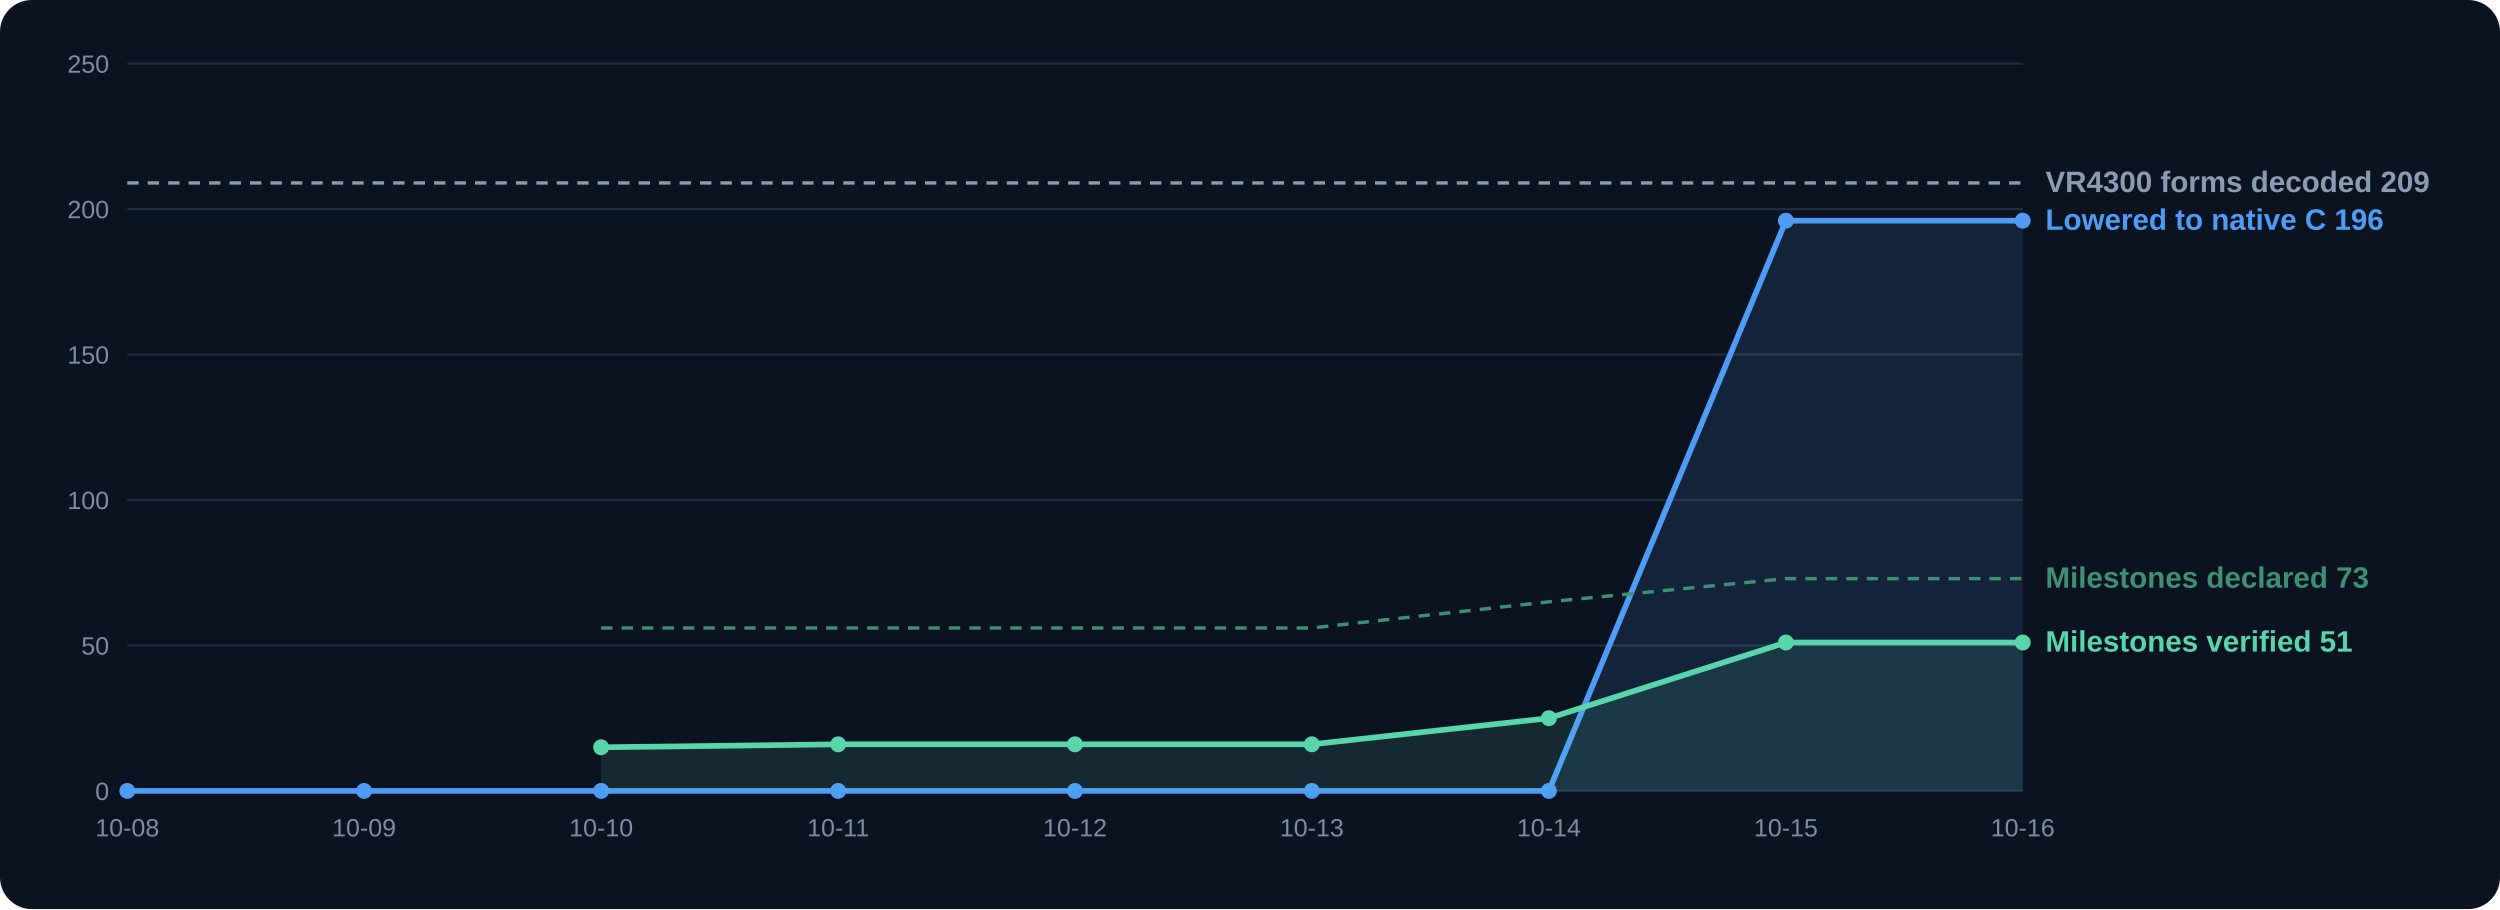
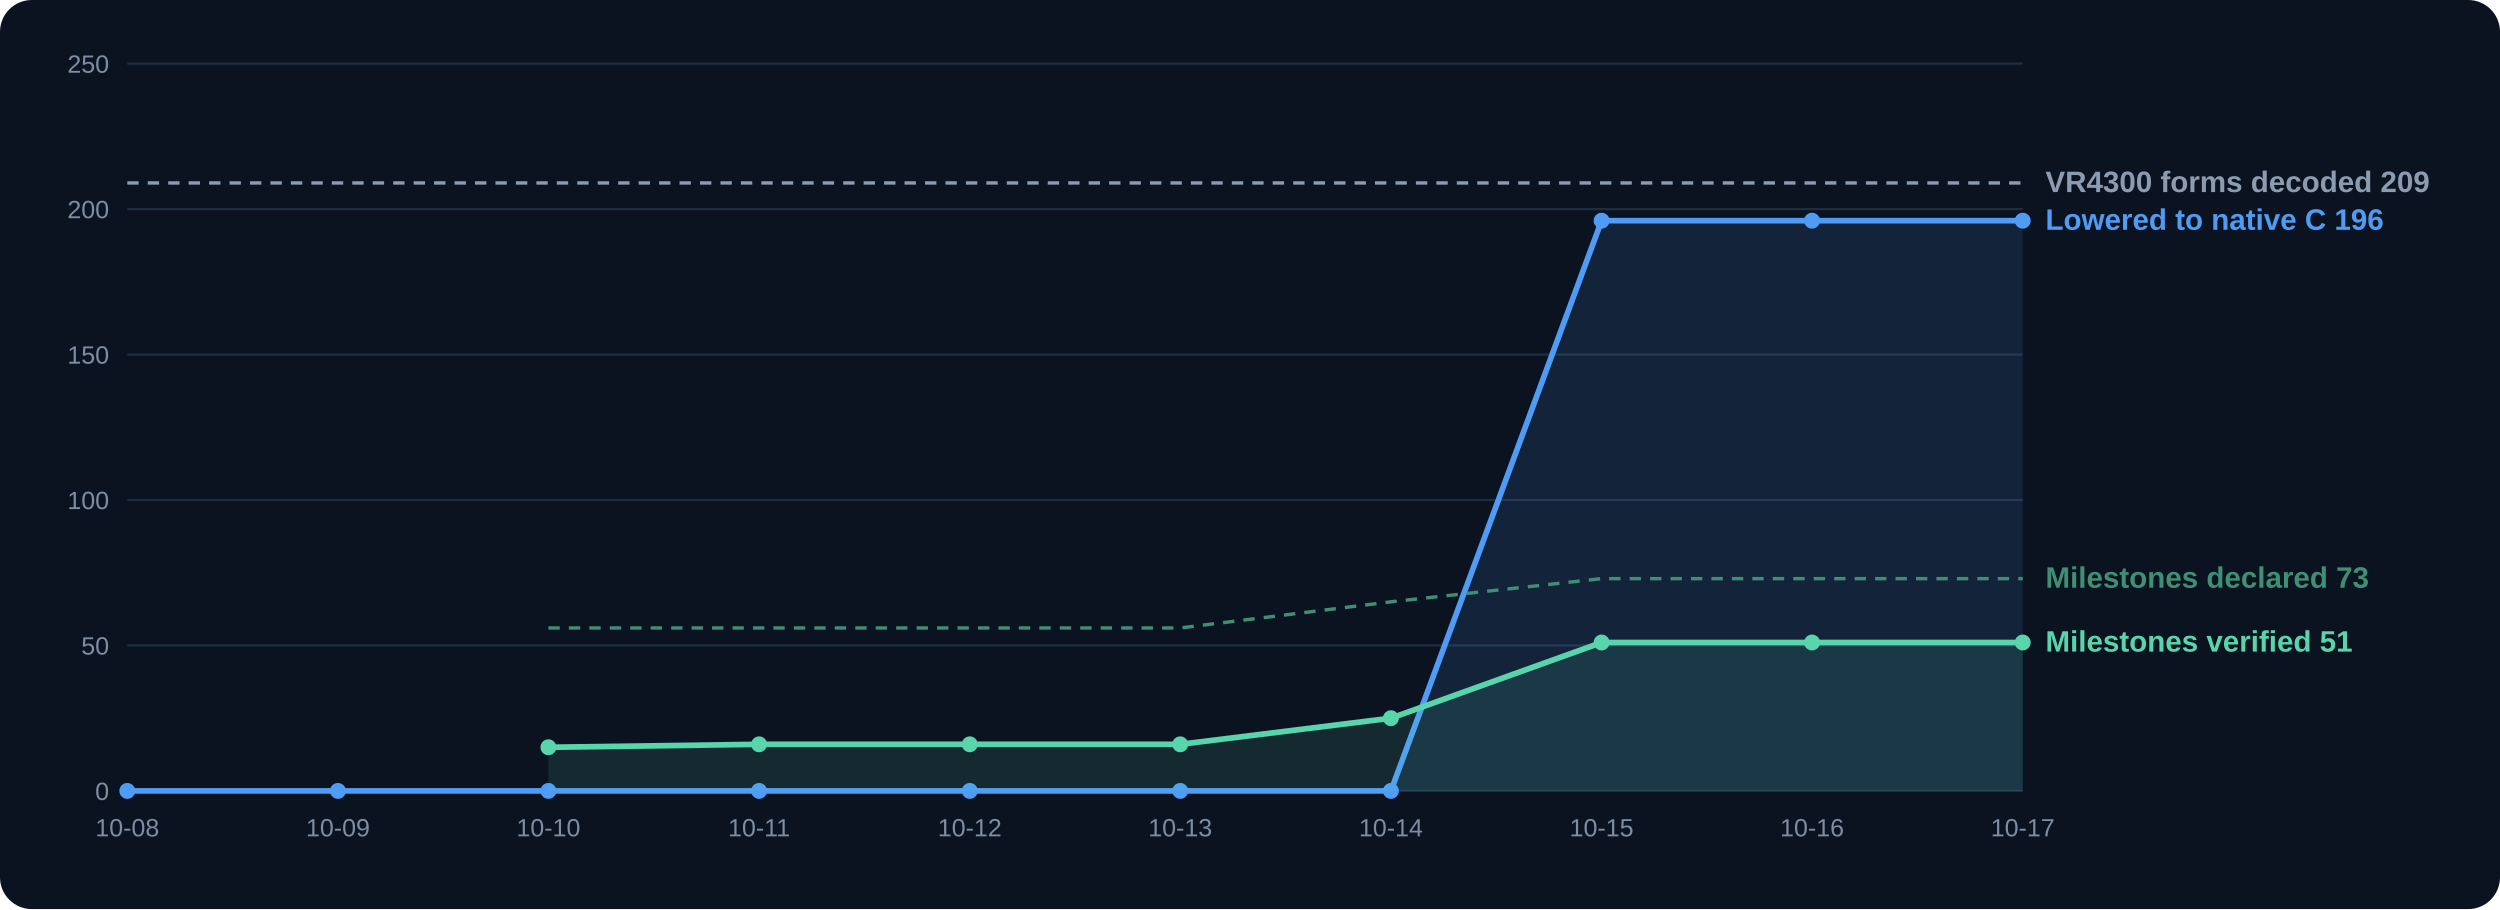
<svg xmlns="http://www.w3.org/2000/svg" viewBox="0 0 1100 400" width="1100" height="400" role="img" aria-labelledby="t d">
  <rect width="1100" height="400" rx="14" fill="#0b1320" />
  <line x1="56" x2="890" y1="348.0" y2="348.0" stroke="#1f2d40" />
  <text x="48" y="352.0" fill="#7d8da3" font-size="11" font-family="Segoe UI,Arial,sans-serif" text-anchor="end">0</text>
  <line x1="56" x2="890" y1="284.0" y2="284.0" stroke="#1f2d40" />
  <text x="48" y="288.0" fill="#7d8da3" font-size="11" font-family="Segoe UI,Arial,sans-serif" text-anchor="end">50</text>
  <line x1="56" x2="890" y1="220.0" y2="220.0" stroke="#1f2d40" />
  <text x="48" y="224.0" fill="#7d8da3" font-size="11" font-family="Segoe UI,Arial,sans-serif" text-anchor="end">100</text>
  <line x1="56" x2="890" y1="156.0" y2="156.0" stroke="#1f2d40" />
  <text x="48" y="160.0" fill="#7d8da3" font-size="11" font-family="Segoe UI,Arial,sans-serif" text-anchor="end">150</text>
  <line x1="56" x2="890" y1="92.0" y2="92.0" stroke="#1f2d40" />
  <text x="48" y="96.0" fill="#7d8da3" font-size="11" font-family="Segoe UI,Arial,sans-serif" text-anchor="end">200</text>
  <line x1="56" x2="890" y1="28.0" y2="28.0" stroke="#1f2d40" />
  <text x="48" y="32.0" fill="#7d8da3" font-size="11" font-family="Segoe UI,Arial,sans-serif" text-anchor="end">250</text>
  <text x="56.0" y="368" fill="#7d8da3" font-size="11" font-family="Segoe UI,Arial,sans-serif" text-anchor="middle">10-08</text>
-   <text x="160.2" y="368" fill="#7d8da3" font-size="11" font-family="Segoe UI,Arial,sans-serif" text-anchor="middle">10-09</text>
-   <text x="264.5" y="368" fill="#7d8da3" font-size="11" font-family="Segoe UI,Arial,sans-serif" text-anchor="middle">10-10</text>
-   <text x="368.8" y="368" fill="#7d8da3" font-size="11" font-family="Segoe UI,Arial,sans-serif" text-anchor="middle">10-11</text>
-   <text x="473.0" y="368" fill="#7d8da3" font-size="11" font-family="Segoe UI,Arial,sans-serif" text-anchor="middle">10-12</text>
-   <text x="577.2" y="368" fill="#7d8da3" font-size="11" font-family="Segoe UI,Arial,sans-serif" text-anchor="middle">10-13</text>
-   <text x="681.5" y="368" fill="#7d8da3" font-size="11" font-family="Segoe UI,Arial,sans-serif" text-anchor="middle">10-14</text>
-   <text x="785.8" y="368" fill="#7d8da3" font-size="11" font-family="Segoe UI,Arial,sans-serif" text-anchor="middle">10-15</text>
-   <text x="890.0" y="368" fill="#7d8da3" font-size="11" font-family="Segoe UI,Arial,sans-serif" text-anchor="middle">10-16</text>
-   <path d="M56.0,80.5 L160.2,80.5 L264.5,80.5 L368.8,80.5 L473.0,80.5 L577.2,80.5 L681.5,80.5 L785.8,80.5 L890.0,80.5" fill="none" stroke="#8b9bb0" stroke-width="1.5" stroke-dasharray="5 4" />
-   <path d="M56.0,348.0 L160.2,348.0 L264.5,348.0 L368.8,348.0 L473.0,348.0 L577.2,348.0 L681.5,348.0 L785.8,97.1 L890.0,97.1 L890.0,348.0 L56.0,348.0 Z" fill="#4f9cf7" fill-opacity="0.12" />
-   <path d="M56.0,348.0 L160.2,348.0 L264.5,348.0 L368.8,348.0 L473.0,348.0 L577.2,348.0 L681.5,348.0 L785.8,97.1 L890.0,97.1" fill="none" stroke="#4f9cf7" stroke-width="2.5" />
+   <text x="148.7" y="368" fill="#7d8da3" font-size="11" font-family="Segoe UI,Arial,sans-serif" text-anchor="middle">10-09</text>
+   <text x="241.3" y="368" fill="#7d8da3" font-size="11" font-family="Segoe UI,Arial,sans-serif" text-anchor="middle">10-10</text>
+   <text x="334.0" y="368" fill="#7d8da3" font-size="11" font-family="Segoe UI,Arial,sans-serif" text-anchor="middle">10-11</text>
+   <text x="426.7" y="368" fill="#7d8da3" font-size="11" font-family="Segoe UI,Arial,sans-serif" text-anchor="middle">10-12</text>
+   <text x="519.3" y="368" fill="#7d8da3" font-size="11" font-family="Segoe UI,Arial,sans-serif" text-anchor="middle">10-13</text>
+   <text x="612.0" y="368" fill="#7d8da3" font-size="11" font-family="Segoe UI,Arial,sans-serif" text-anchor="middle">10-14</text>
+   <text x="704.7" y="368" fill="#7d8da3" font-size="11" font-family="Segoe UI,Arial,sans-serif" text-anchor="middle">10-15</text>
+   <text x="797.3" y="368" fill="#7d8da3" font-size="11" font-family="Segoe UI,Arial,sans-serif" text-anchor="middle">10-16</text>
+   <text x="890.0" y="368" fill="#7d8da3" font-size="11" font-family="Segoe UI,Arial,sans-serif" text-anchor="middle">10-17</text>
+   <path d="M56.0,80.5 L148.7,80.5 L241.3,80.5 L334.0,80.5 L426.7,80.5 L519.3,80.5 L612.0,80.5 L704.7,80.5 L797.3,80.5 L890.0,80.5" fill="none" stroke="#8b9bb0" stroke-width="1.5" stroke-dasharray="5 4" />
+   <path d="M56.0,348.0 L148.7,348.0 L241.3,348.0 L334.0,348.0 L426.7,348.0 L519.3,348.0 L612.0,348.0 L704.7,97.1 L797.3,97.1 L890.0,97.1 L890.0,348.0 L56.0,348.0 Z" fill="#4f9cf7" fill-opacity="0.12" />
+   <path d="M56.0,348.0 L148.7,348.0 L241.3,348.0 L334.0,348.0 L426.7,348.0 L519.3,348.0 L612.0,348.0 L704.7,97.1 L797.3,97.1 L890.0,97.1" fill="none" stroke="#4f9cf7" stroke-width="2.5" />
  <circle cx="56.0" cy="348.0" r="3.5" fill="#4f9cf7" />
-   <circle cx="160.2" cy="348.0" r="3.5" fill="#4f9cf7" />
-   <circle cx="264.5" cy="348.0" r="3.5" fill="#4f9cf7" />
-   <circle cx="368.8" cy="348.0" r="3.5" fill="#4f9cf7" />
-   <circle cx="473.0" cy="348.0" r="3.5" fill="#4f9cf7" />
-   <circle cx="577.2" cy="348.0" r="3.5" fill="#4f9cf7" />
-   <circle cx="681.5" cy="348.0" r="3.5" fill="#4f9cf7" />
-   <circle cx="785.8" cy="97.1" r="3.5" fill="#4f9cf7" />
+   <circle cx="148.7" cy="348.0" r="3.5" fill="#4f9cf7" />
+   <circle cx="241.3" cy="348.0" r="3.5" fill="#4f9cf7" />
+   <circle cx="334.0" cy="348.0" r="3.5" fill="#4f9cf7" />
+   <circle cx="426.7" cy="348.0" r="3.5" fill="#4f9cf7" />
+   <circle cx="519.3" cy="348.0" r="3.5" fill="#4f9cf7" />
+   <circle cx="612.0" cy="348.0" r="3.5" fill="#4f9cf7" />
+   <circle cx="704.7" cy="97.1" r="3.5" fill="#4f9cf7" />
+   <circle cx="797.3" cy="97.1" r="3.5" fill="#4f9cf7" />
  <circle cx="890.0" cy="97.1" r="3.5" fill="#4f9cf7" />
-   <path d="M264.5,276.3 L368.8,276.3 L473.0,276.3 L577.2,276.3 L681.5,264.8 L785.8,254.6 L890.0,254.6" fill="none" stroke="#3f8f74" stroke-width="1.5" stroke-dasharray="5 4" />
-   <path d="M264.5,328.8 L368.8,327.5 L473.0,327.5 L577.2,327.5 L681.5,316.0 L785.8,282.7 L890.0,282.7 L890.0,348.0 L264.5,348.0 Z" fill="#58d5ab" fill-opacity="0.12" />
-   <path d="M264.5,328.8 L368.8,327.5 L473.0,327.5 L577.2,327.5 L681.5,316.0 L785.8,282.7 L890.0,282.7" fill="none" stroke="#58d5ab" stroke-width="2.5" />
-   <circle cx="264.5" cy="328.8" r="3.5" fill="#58d5ab" />
-   <circle cx="368.8" cy="327.5" r="3.5" fill="#58d5ab" />
-   <circle cx="473.0" cy="327.5" r="3.5" fill="#58d5ab" />
-   <circle cx="577.2" cy="327.5" r="3.5" fill="#58d5ab" />
-   <circle cx="681.5" cy="316.0" r="3.5" fill="#58d5ab" />
-   <circle cx="785.8" cy="282.7" r="3.5" fill="#58d5ab" />
+   <path d="M241.3,276.3 L334.0,276.3 L426.7,276.3 L519.3,276.3 L612.0,264.8 L704.7,254.6 L797.3,254.6 L890.0,254.6" fill="none" stroke="#3f8f74" stroke-width="1.5" stroke-dasharray="5 4" />
+   <path d="M241.3,328.8 L334.0,327.5 L426.7,327.5 L519.3,327.5 L612.0,316.0 L704.7,282.7 L797.3,282.7 L890.0,282.7 L890.0,348.0 L241.3,348.0 Z" fill="#58d5ab" fill-opacity="0.12" />
+   <path d="M241.3,328.8 L334.0,327.5 L426.7,327.5 L519.3,327.5 L612.0,316.0 L704.7,282.7 L797.3,282.7 L890.0,282.7" fill="none" stroke="#58d5ab" stroke-width="2.5" />
+   <circle cx="241.3" cy="328.8" r="3.5" fill="#58d5ab" />
+   <circle cx="334.0" cy="327.5" r="3.5" fill="#58d5ab" />
+   <circle cx="426.7" cy="327.5" r="3.5" fill="#58d5ab" />
+   <circle cx="519.3" cy="327.5" r="3.5" fill="#58d5ab" />
+   <circle cx="612.0" cy="316.0" r="3.5" fill="#58d5ab" />
+   <circle cx="704.7" cy="282.7" r="3.5" fill="#58d5ab" />
+   <circle cx="797.3" cy="282.7" r="3.5" fill="#58d5ab" />
  <circle cx="890.0" cy="282.7" r="3.5" fill="#58d5ab" />
  <text x="900" y="84.5" fill="#8b9bb0" font-size="13" font-weight="600" font-family="Segoe UI,Arial,sans-serif">VR4300 forms decoded 209</text>
  <text x="900" y="101.1" fill="#4f9cf7" font-size="13" font-weight="600" font-family="Segoe UI,Arial,sans-serif">Lowered to native C 196</text>
  <text x="900" y="258.6" fill="#3f8f74" font-size="13" font-weight="600" font-family="Segoe UI,Arial,sans-serif">Milestones declared 73</text>
  <text x="900" y="286.7" fill="#58d5ab" font-size="13" font-weight="600" font-family="Segoe UI,Arial,sans-serif">Milestones verified 51</text>
</svg>
